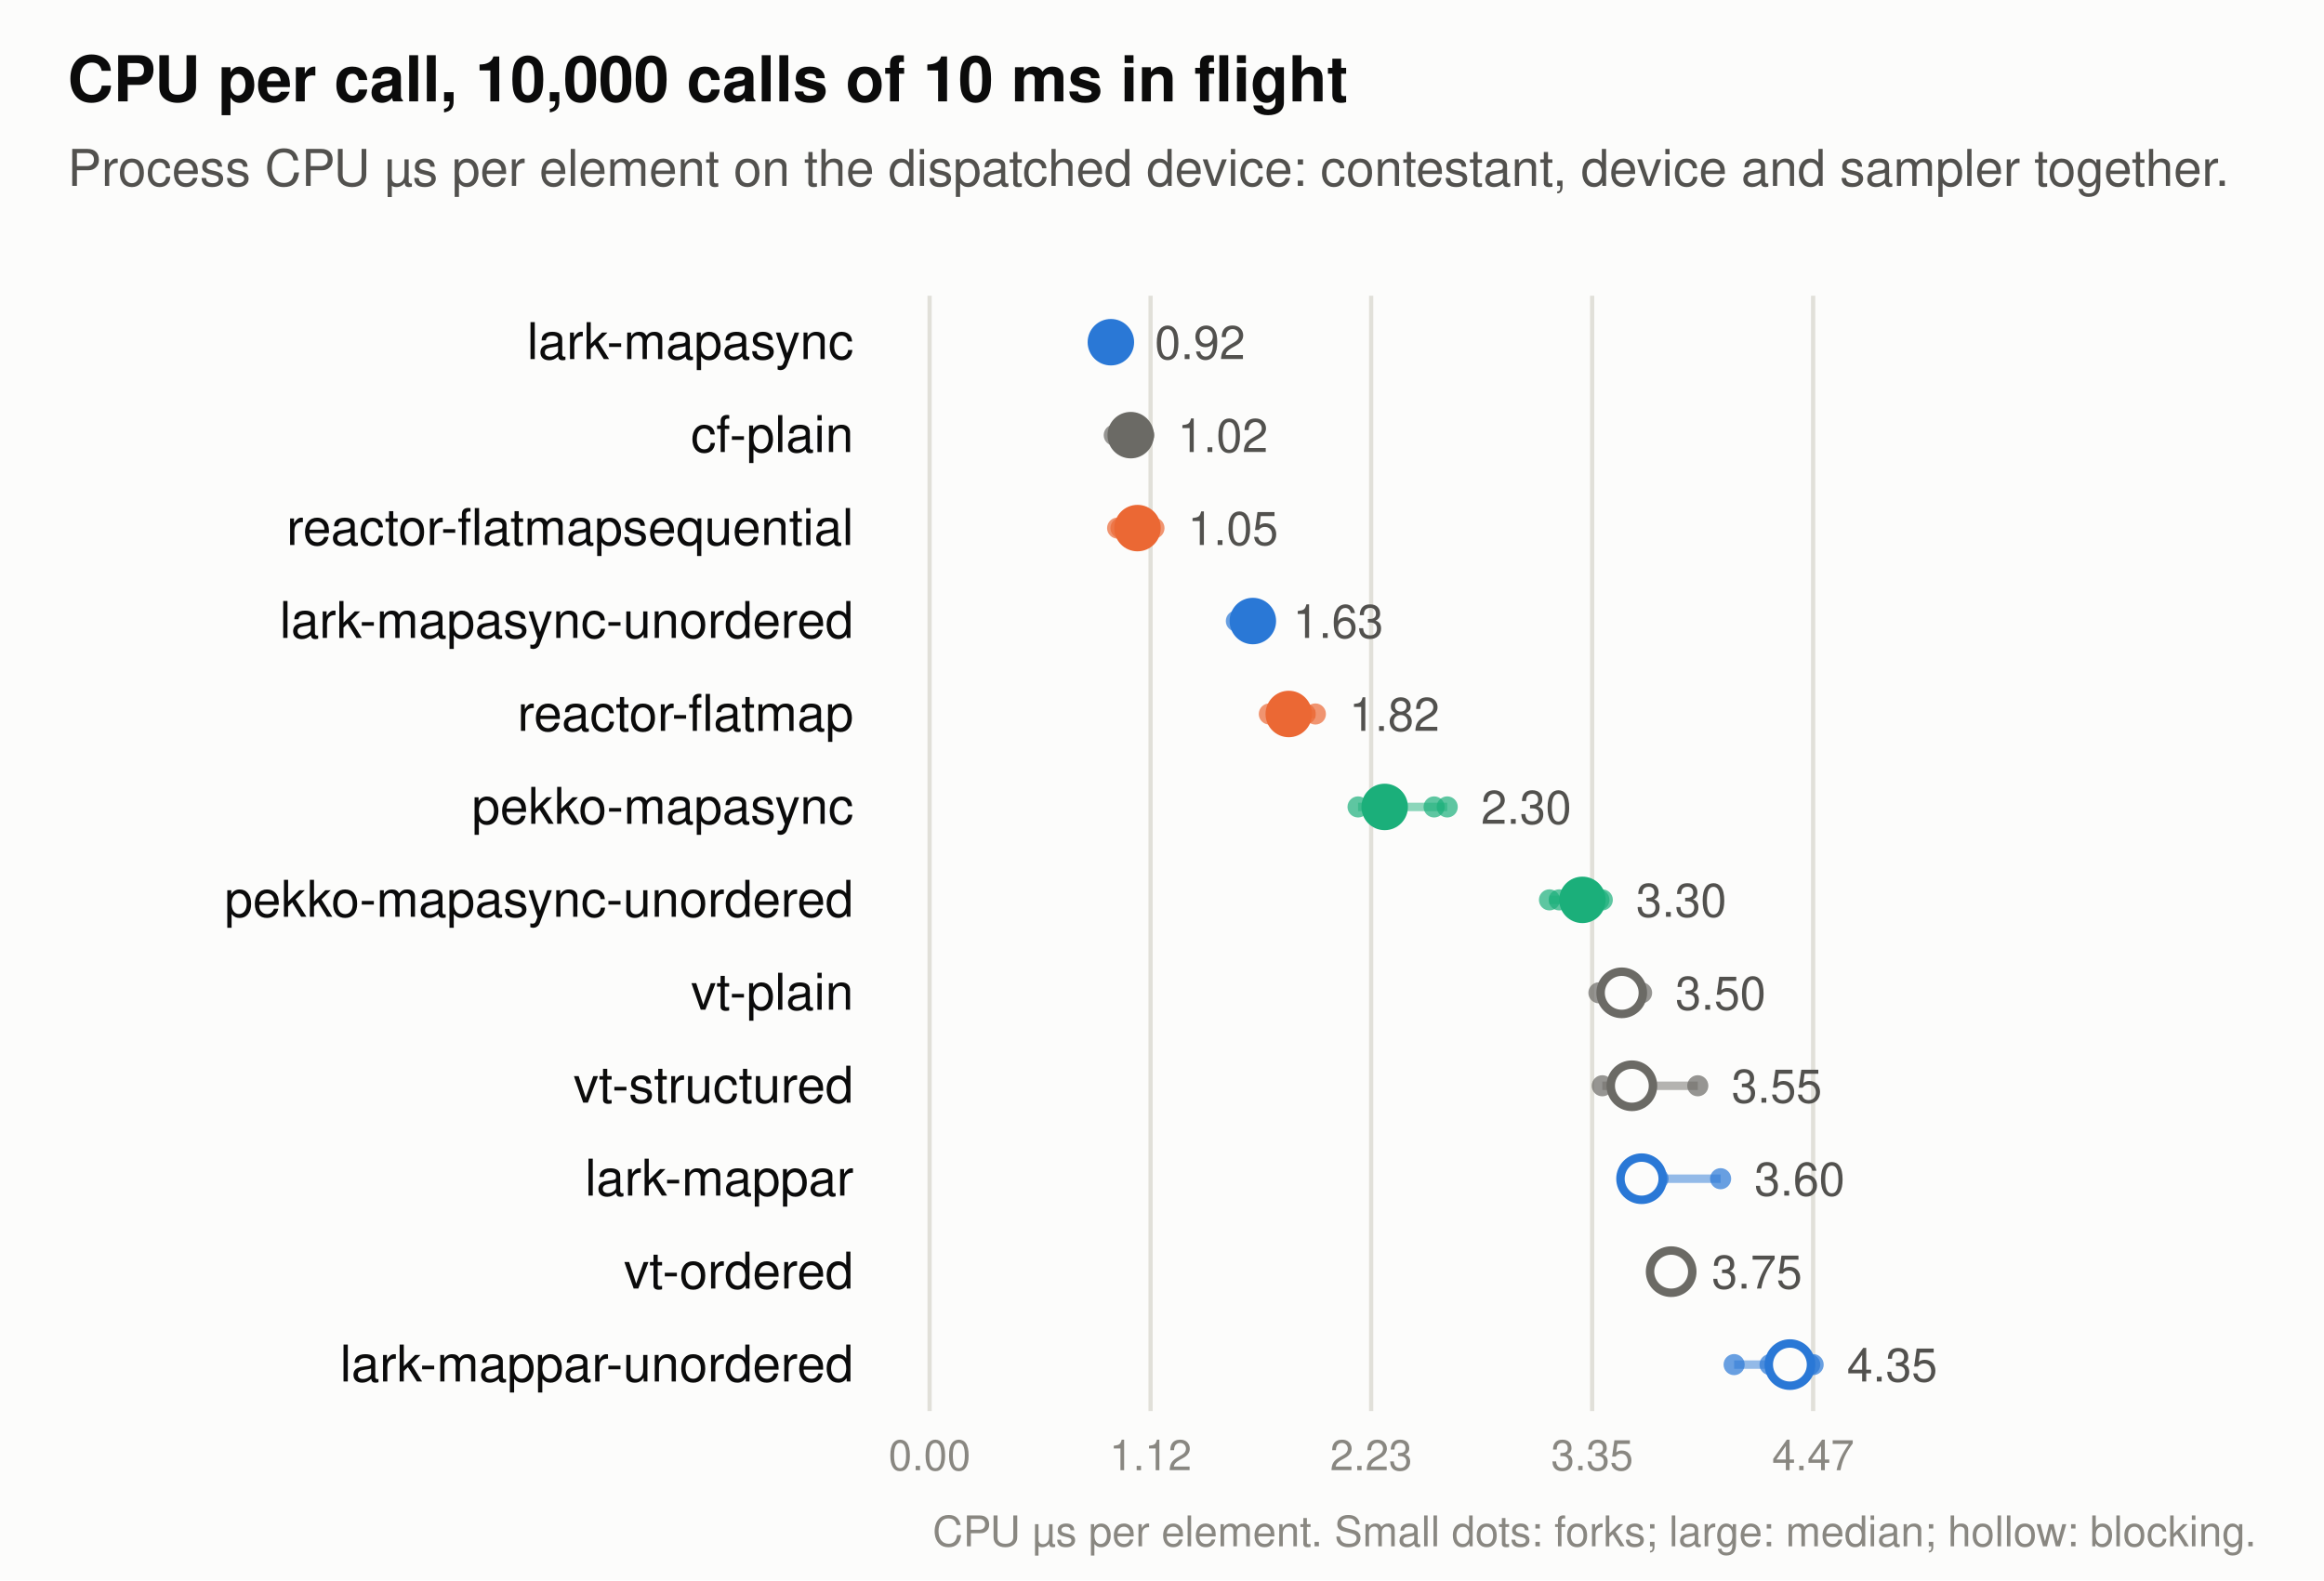
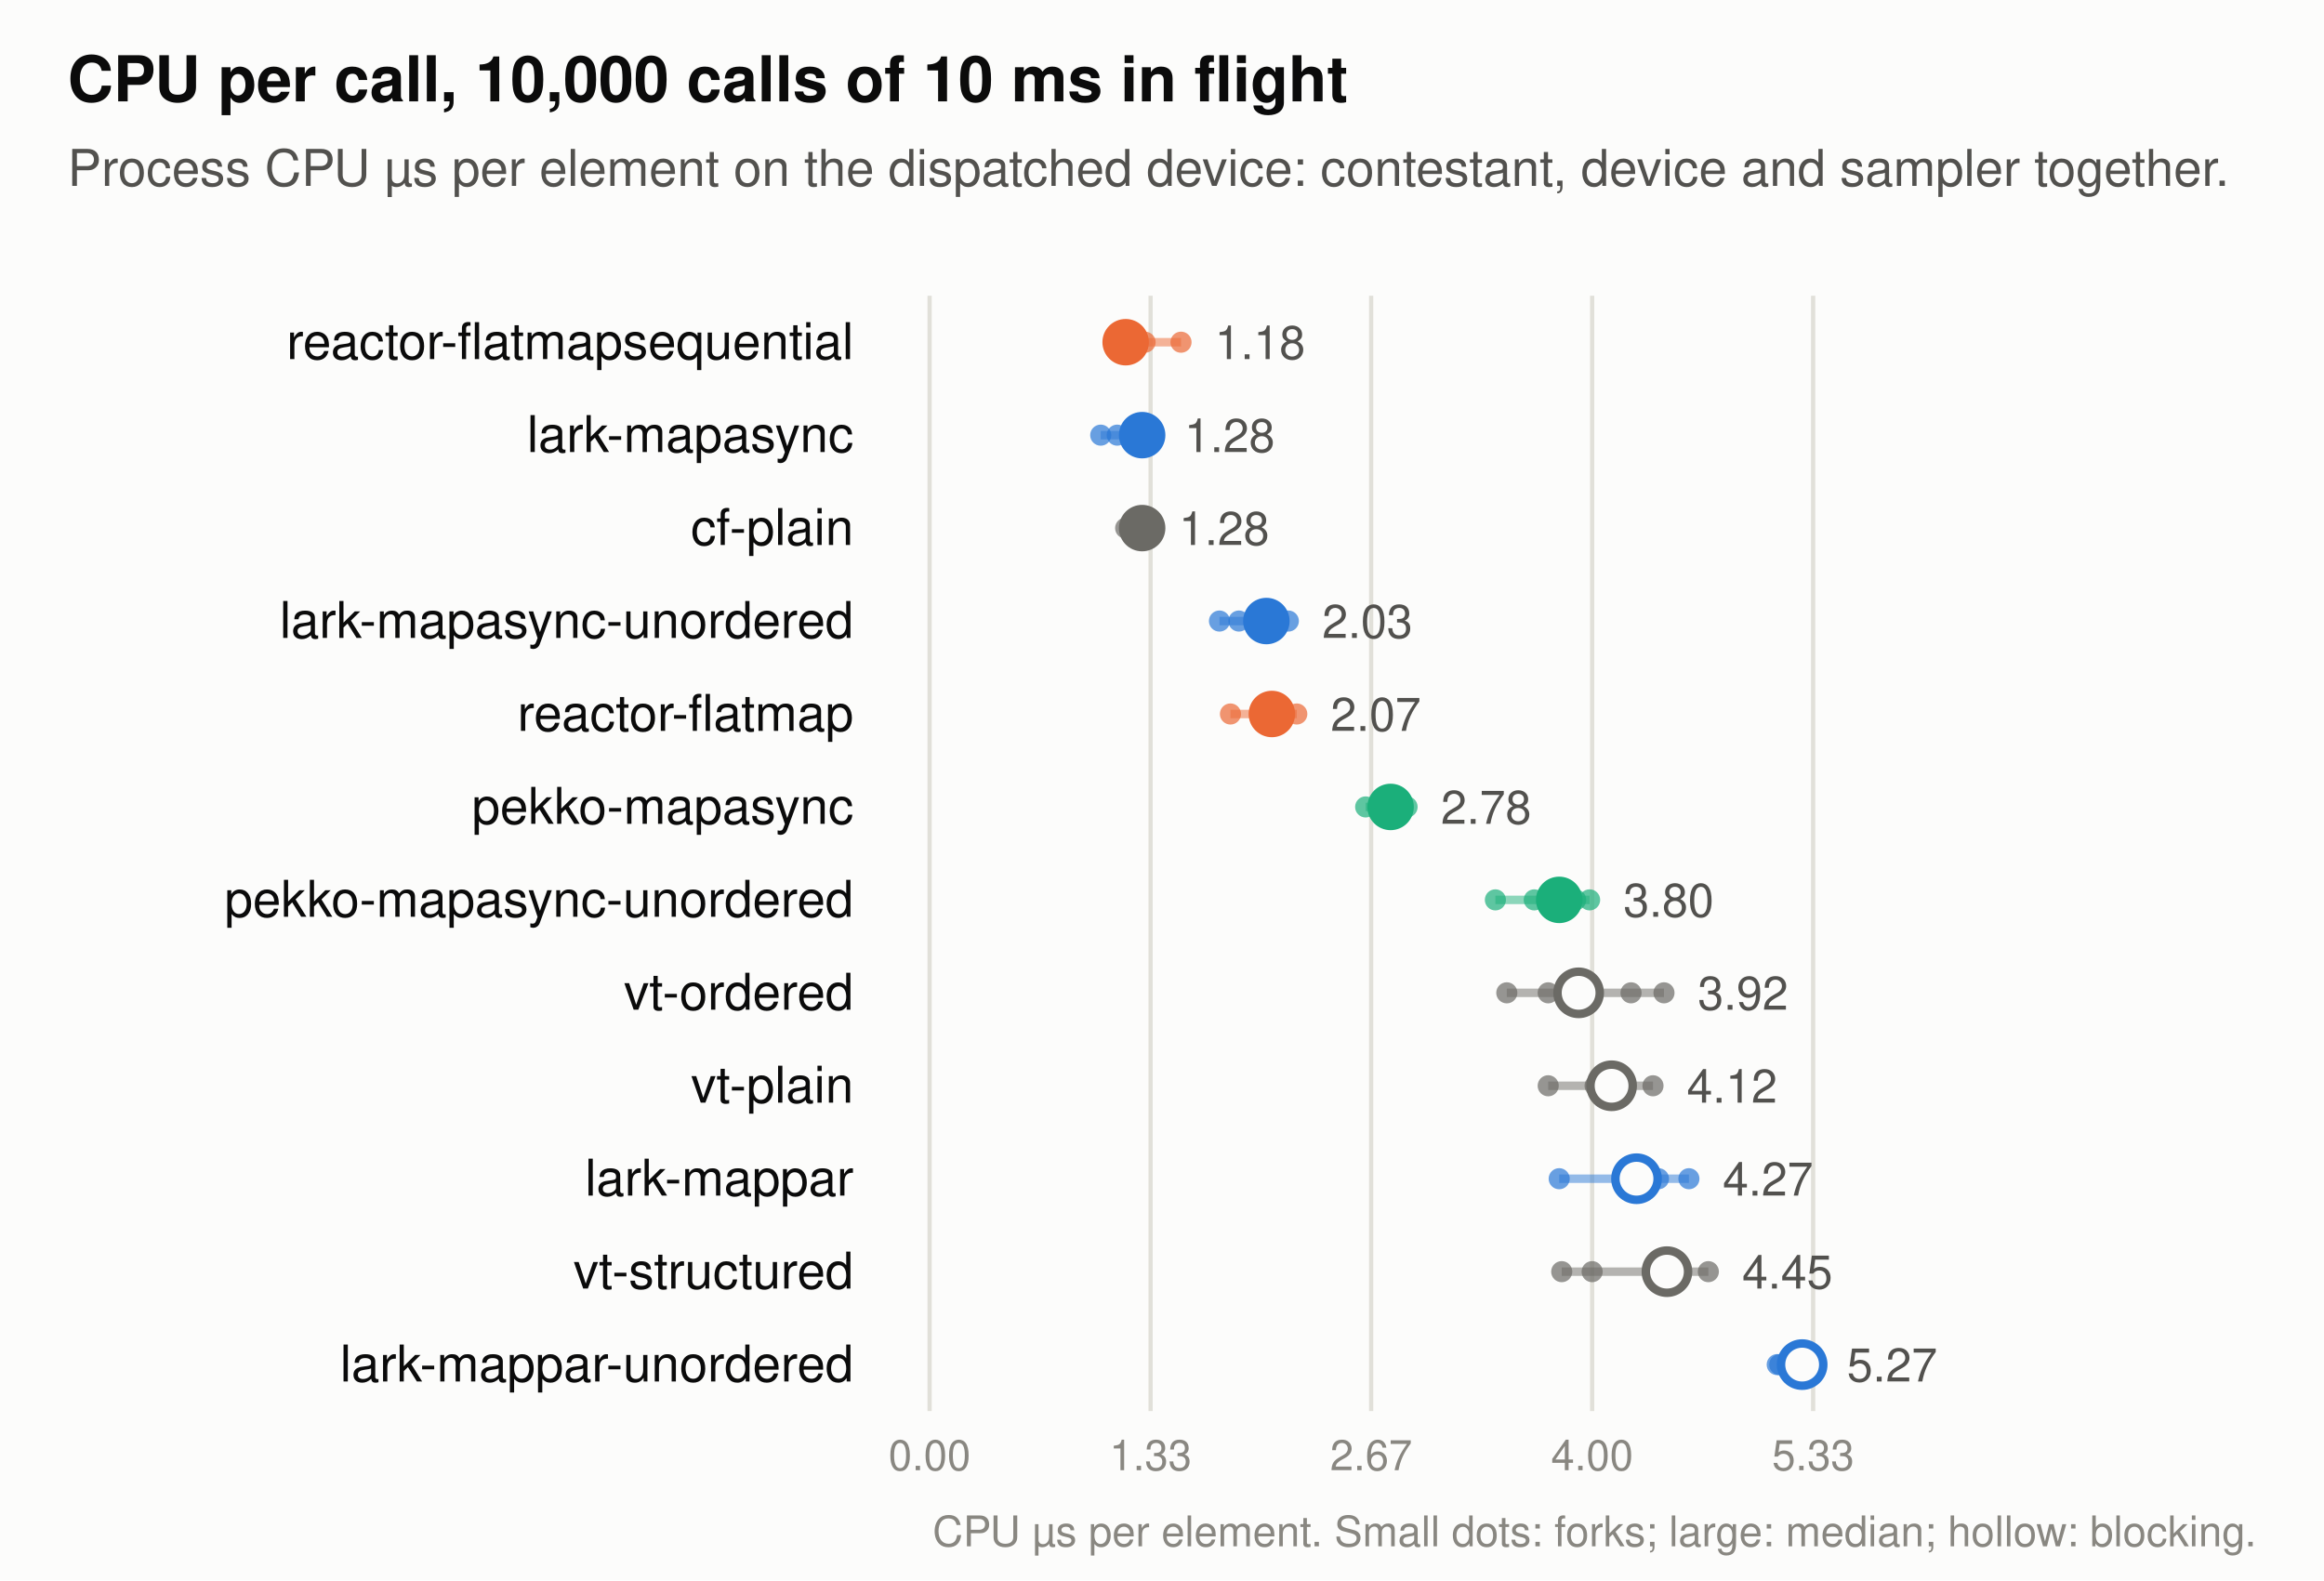
<svg xmlns="http://www.w3.org/2000/svg" viewBox="0 0 550 374" width="550" height="374" role="img" aria-label="CPU per call, 10,000 calls of 10 ms in flight">
  <style>
text { font-family: -apple-system, BlinkMacSystemFont, "Segoe UI", Helvetica, Arial, sans-serif; }
.bg { fill: #fcfcfb; } .t1 { fill: #0b0b0b; } .t2 { fill: #52514e; } .mu { fill: #898781; }
.grid { stroke: #e1e0d9; stroke-width: 1; }
.jdk { fill: #6b6a65; stroke: #6b6a65; } .lark { fill: #2a78d6; stroke: #2a78d6; }
.reactor { fill: #eb6834; stroke: #eb6834; } .pekko { fill: #1baf7a; stroke: #1baf7a; }
.hollow { fill: #fcfcfb; stroke-width: 2; }
@media (prefers-color-scheme: dark) {
  .bg { fill: #1a1a19; } .t1 { fill: #f0efec; } .t2 { fill: #c3c2b7; } .grid { stroke: #2c2c2a; }
  .jdk { fill: #a8a79f; stroke: #a8a79f; } .lark { fill: #3987e5; stroke: #3987e5; }
  .reactor { fill: #d95926; stroke: #d95926; } .pekko { fill: #199e70; stroke: #199e70; }
  .hollow { fill: #1a1a19; }
}
</style>
  <rect class="bg" width="550" height="374" />
  <text class="t1" x="16" y="24" font-size="15" font-weight="600">CPU per call, 10,000 calls of 10 ms in flight</text>
  <text class="t2" x="16" y="44" font-size="12">Process CPU µs per element on the dispatched device: contestant, device and sampler together.</text>
  <line class="grid" x1="220.0" y1="70" x2="220.0" y2="334" />
  <text class="mu" x="220.0" y="348" font-size="10" text-anchor="middle">0.00</text>
  <line class="grid" x1="272.3" y1="70" x2="272.3" y2="334" />
-   <text class="mu" x="272.3" y="348" font-size="10" text-anchor="middle">1.12</text>
+   <text class="mu" x="272.3" y="348" font-size="10" text-anchor="middle">1.33</text>
  <line class="grid" x1="324.5" y1="70" x2="324.5" y2="334" />
-   <text class="mu" x="324.5" y="348" font-size="10" text-anchor="middle">2.23</text>
+   <text class="mu" x="324.5" y="348" font-size="10" text-anchor="middle">2.67</text>
  <line class="grid" x1="376.8" y1="70" x2="376.8" y2="334" />
-   <text class="mu" x="376.8" y="348" font-size="10" text-anchor="middle">3.35</text>
+   <text class="mu" x="376.8" y="348" font-size="10" text-anchor="middle">4.00</text>
  <line class="grid" x1="429.1" y1="70" x2="429.1" y2="334" />
-   <text class="mu" x="429.1" y="348" font-size="10" text-anchor="middle">4.47</text>
-   <text class="t1" x="202" y="85.0" font-size="12" text-anchor="end">lark-mapasync</text>
-   <line class="lark" x1="260.6" y1="81.0" x2="265.3" y2="81.0" stroke-width="2" opacity="0.5" />
-   <circle class="lark" cx="264.5" cy="81.0" r="2" opacity="0.7" />
-   <circle class="lark" cx="261.4" cy="81.0" r="2" opacity="0.7" />
-   <circle class="lark" cx="260.6" cy="81.0" r="2" opacity="0.7" />
-   <circle class="lark" cx="265.3" cy="81.0" r="2" opacity="0.7" />
-   <circle class="lark" cx="262.9" cy="81.0" r="2" opacity="0.7" />
-   <circle class="lark" cx="262.9" cy="81.0" r="5" />
-   <text class="t2" x="273.3" y="85.0" font-size="11">0.92</text>
-   <text class="t1" x="202" y="107.0" font-size="12" text-anchor="end">cf-plain</text>
-   <line class="jdk" x1="263.7" y1="103.0" x2="270.7" y2="103.0" stroke-width="2" opacity="0.5" />
-   <circle class="jdk" cx="267.6" cy="103.0" r="2" opacity="0.7" />
-   <circle class="jdk" cx="269.9" cy="103.0" r="2" opacity="0.7" />
-   <circle class="jdk" cx="263.7" cy="103.0" r="2" opacity="0.7" />
-   <circle class="jdk" cx="270.7" cy="103.0" r="2" opacity="0.7" />
-   <circle class="jdk" cx="267.6" cy="103.0" r="2" opacity="0.7" />
-   <circle class="jdk" cx="267.6" cy="103.0" r="5" />
-   <text class="t2" x="278.7" y="107.0" font-size="11">1.02</text>
-   <text class="t1" x="202" y="129.0" font-size="12" text-anchor="end">reactor-flatmapsequential</text>
-   <line class="reactor" x1="264.5" y1="125.0" x2="273.1" y2="125.0" stroke-width="2" opacity="0.5" />
-   <circle class="reactor" cx="265.3" cy="125.0" r="2" opacity="0.7" />
-   <circle class="reactor" cx="273.1" cy="125.0" r="2" opacity="0.7" />
-   <circle class="reactor" cx="264.5" cy="125.0" r="2" opacity="0.7" />
-   <circle class="reactor" cx="269.2" cy="125.0" r="2" opacity="0.7" />
-   <circle class="reactor" cx="271.5" cy="125.0" r="2" opacity="0.7" />
-   <circle class="reactor" cx="269.2" cy="125.0" r="5" />
-   <text class="t2" x="281.1" y="129.0" font-size="11">1.05</text>
+   <text class="mu" x="429.1" y="348" font-size="10" text-anchor="middle">5.33</text>
+   <text class="t1" x="202" y="85.0" font-size="12" text-anchor="end">reactor-flatmapsequential</text>
+   <line class="reactor" x1="264.4" y1="81.0" x2="279.5" y2="81.0" stroke-width="2" opacity="0.5" />
+   <circle class="reactor" cx="266.4" cy="81.0" r="2" opacity="0.7" />
+   <circle class="reactor" cx="264.4" cy="81.0" r="2" opacity="0.7" />
+   <circle class="reactor" cx="266.4" cy="81.0" r="2" opacity="0.7" />
+   <circle class="reactor" cx="271.0" cy="81.0" r="2" opacity="0.7" />
+   <circle class="reactor" cx="279.5" cy="81.0" r="2" opacity="0.7" />
+   <circle class="reactor" cx="266.4" cy="81.0" r="5" />
+   <text class="t2" x="287.5" y="85.0" font-size="11">1.18</text>
+   <text class="t1" x="202" y="107.0" font-size="12" text-anchor="end">lark-mapasync</text>
+   <line class="lark" x1="260.5" y1="103.0" x2="272.3" y2="103.0" stroke-width="2" opacity="0.5" />
+   <circle class="lark" cx="272.3" cy="103.0" r="2" opacity="0.7" />
+   <circle class="lark" cx="270.3" cy="103.0" r="2" opacity="0.7" />
+   <circle class="lark" cx="260.5" cy="103.0" r="2" opacity="0.7" />
+   <circle class="lark" cx="272.3" cy="103.0" r="2" opacity="0.7" />
+   <circle class="lark" cx="264.4" cy="103.0" r="2" opacity="0.7" />
+   <circle class="lark" cx="270.3" cy="103.0" r="5" />
+   <text class="t2" x="280.3" y="107.0" font-size="11">1.28</text>
+   <text class="t1" x="202" y="129.0" font-size="12" text-anchor="end">cf-plain</text>
+   <line class="jdk" x1="266.4" y1="125.0" x2="271.0" y2="125.0" stroke-width="2" opacity="0.5" />
+   <circle class="jdk" cx="271.0" cy="125.0" r="2" opacity="0.7" />
+   <circle class="jdk" cx="270.3" cy="125.0" r="2" opacity="0.7" />
+   <circle class="jdk" cx="271.0" cy="125.0" r="2" opacity="0.7" />
+   <circle class="jdk" cx="266.4" cy="125.0" r="2" opacity="0.7" />
+   <circle class="jdk" cx="269.7" cy="125.0" r="2" opacity="0.7" />
+   <circle class="jdk" cx="270.3" cy="125.0" r="5" />
+   <text class="t2" x="279.0" y="129.0" font-size="11">1.28</text>
  <text class="t1" x="202" y="151.0" font-size="12" text-anchor="end">lark-mapasync-unordered</text>
-   <line class="lark" x1="292.6" y1="147.0" x2="298.0" y2="147.0" stroke-width="2" opacity="0.5" />
-   <circle class="lark" cx="297.2" cy="147.0" r="2" opacity="0.7" />
-   <circle class="lark" cx="292.6" cy="147.0" r="2" opacity="0.7" />
-   <circle class="lark" cx="294.1" cy="147.0" r="2" opacity="0.7" />
-   <circle class="lark" cx="298.0" cy="147.0" r="2" opacity="0.7" />
-   <circle class="lark" cx="296.5" cy="147.0" r="2" opacity="0.7" />
-   <circle class="lark" cx="296.5" cy="147.0" r="5" />
-   <text class="t2" x="306.0" y="151.0" font-size="11">1.63</text>
+   <line class="lark" x1="288.6" y1="147.0" x2="304.9" y2="147.0" stroke-width="2" opacity="0.5" />
+   <circle class="lark" cx="302.3" cy="147.0" r="2" opacity="0.7" />
+   <circle class="lark" cx="288.6" cy="147.0" r="2" opacity="0.7" />
+   <circle class="lark" cx="299.7" cy="147.0" r="2" opacity="0.7" />
+   <circle class="lark" cx="304.9" cy="147.0" r="2" opacity="0.7" />
+   <circle class="lark" cx="293.2" cy="147.0" r="2" opacity="0.7" />
+   <circle class="lark" cx="299.7" cy="147.0" r="5" />
+   <text class="t2" x="312.9" y="151.0" font-size="11">2.03</text>
  <text class="t1" x="202" y="173.0" font-size="12" text-anchor="end">reactor-flatmap</text>
-   <line class="reactor" x1="300.4" y1="169.0" x2="311.3" y2="169.0" stroke-width="2" opacity="0.5" />
+   <line class="reactor" x1="291.2" y1="169.0" x2="306.9" y2="169.0" stroke-width="2" opacity="0.5" />
+   <circle class="reactor" cx="301.0" cy="169.0" r="2" opacity="0.7" />
+   <circle class="reactor" cx="306.9" cy="169.0" r="2" opacity="0.7" />
+   <circle class="reactor" cx="291.2" cy="169.0" r="2" opacity="0.7" />
+   <circle class="reactor" cx="301.0" cy="169.0" r="2" opacity="0.7" />
  <circle class="reactor" cx="300.4" cy="169.0" r="2" opacity="0.7" />
-   <circle class="reactor" cx="308.9" cy="169.0" r="2" opacity="0.7" />
-   <circle class="reactor" cx="304.3" cy="169.0" r="2" opacity="0.7" />
-   <circle class="reactor" cx="305.0" cy="169.0" r="2" opacity="0.7" />
-   <circle class="reactor" cx="311.3" cy="169.0" r="2" opacity="0.7" />
-   <circle class="reactor" cx="305.0" cy="169.0" r="5" />
-   <text class="t2" x="319.3" y="173.0" font-size="11">1.82</text>
+   <circle class="reactor" cx="301.0" cy="169.0" r="5" />
+   <text class="t2" x="314.9" y="173.0" font-size="11">2.07</text>
  <text class="t1" x="202" y="195.0" font-size="12" text-anchor="end">pekko-mapasync</text>
-   <line class="pekko" x1="321.4" y1="191.0" x2="342.5" y2="191.0" stroke-width="2" opacity="0.5" />
-   <circle class="pekko" cx="325.3" cy="191.0" r="2" opacity="0.7" />
-   <circle class="pekko" cx="321.4" cy="191.0" r="2" opacity="0.7" />
-   <circle class="pekko" cx="327.7" cy="191.0" r="2" opacity="0.7" />
-   <circle class="pekko" cx="342.5" cy="191.0" r="2" opacity="0.7" />
-   <circle class="pekko" cx="339.4" cy="191.0" r="2" opacity="0.7" />
-   <circle class="pekko" cx="327.7" cy="191.0" r="5" />
-   <text class="t2" x="350.5" y="195.0" font-size="11">2.30</text>
+   <line class="pekko" x1="323.2" y1="191.0" x2="333.0" y2="191.0" stroke-width="2" opacity="0.5" />
+   <circle class="pekko" cx="331.7" cy="191.0" r="2" opacity="0.7" />
+   <circle class="pekko" cx="329.1" cy="191.0" r="2" opacity="0.7" />
+   <circle class="pekko" cx="333.0" cy="191.0" r="2" opacity="0.7" />
+   <circle class="pekko" cx="328.5" cy="191.0" r="2" opacity="0.7" />
+   <circle class="pekko" cx="323.2" cy="191.0" r="2" opacity="0.7" />
+   <circle class="pekko" cx="329.1" cy="191.0" r="5" />
+   <text class="t2" x="341.0" y="195.0" font-size="11">2.78</text>
  <text class="t1" x="202" y="217.0" font-size="12" text-anchor="end">pekko-mapasync-unordered</text>
-   <line class="pekko" x1="366.7" y1="213.0" x2="379.2" y2="213.0" stroke-width="2" opacity="0.5" />
-   <circle class="pekko" cx="366.7" cy="213.0" r="2" opacity="0.7" />
-   <circle class="pekko" cx="378.4" cy="213.0" r="2" opacity="0.7" />
-   <circle class="pekko" cx="379.2" cy="213.0" r="2" opacity="0.7" />
+   <line class="pekko" x1="353.9" y1="213.0" x2="376.2" y2="213.0" stroke-width="2" opacity="0.5" />
+   <circle class="pekko" cx="376.2" cy="213.0" r="2" opacity="0.7" />
+   <circle class="pekko" cx="353.9" cy="213.0" r="2" opacity="0.7" />
  <circle class="pekko" cx="369.0" cy="213.0" r="2" opacity="0.7" />
-   <circle class="pekko" cx="374.5" cy="213.0" r="2" opacity="0.7" />
-   <circle class="pekko" cx="374.5" cy="213.0" r="5" />
-   <text class="t2" x="387.2" y="217.0" font-size="11">3.30</text>
-   <text class="t1" x="202" y="239.0" font-size="12" text-anchor="end">vt-plain</text>
-   <line class="jdk" x1="378.4" y1="235.0" x2="388.5" y2="235.0" stroke-width="2" opacity="0.5" />
-   <circle class="jdk" cx="388.5" cy="235.0" r="2" opacity="0.7" />
-   <circle class="jdk" cx="386.2" cy="235.0" r="2" opacity="0.7" />
-   <circle class="jdk" cx="383.8" cy="235.0" r="2" opacity="0.7" />
-   <circle class="jdk" cx="378.4" cy="235.0" r="2" opacity="0.7" />
-   <circle class="jdk" cx="381.5" cy="235.0" r="2" opacity="0.7" />
-   <circle class="jdk hollow" cx="383.8" cy="235.0" r="5" />
-   <text class="t2" x="396.5" y="239.0" font-size="11">3.50</text>
-   <text class="t1" x="202" y="261.0" font-size="12" text-anchor="end">vt-structured</text>
-   <line class="jdk" x1="379.2" y1="257.0" x2="401.8" y2="257.0" stroke-width="2" opacity="0.5" />
-   <circle class="jdk" cx="384.6" cy="257.0" r="2" opacity="0.7" />
-   <circle class="jdk" cx="379.2" cy="257.0" r="2" opacity="0.7" />
-   <circle class="jdk" cx="387.0" cy="257.0" r="2" opacity="0.7" />
-   <circle class="jdk" cx="386.2" cy="257.0" r="2" opacity="0.7" />
-   <circle class="jdk" cx="401.8" cy="257.0" r="2" opacity="0.7" />
-   <circle class="jdk hollow" cx="386.2" cy="257.0" r="5" />
-   <text class="t2" x="409.8" y="261.0" font-size="11">3.55</text>
+   <circle class="pekko" cx="363.1" cy="213.0" r="2" opacity="0.7" />
+   <circle class="pekko" cx="372.9" cy="213.0" r="2" opacity="0.7" />
+   <circle class="pekko" cx="369.0" cy="213.0" r="5" />
+   <text class="t2" x="384.2" y="217.0" font-size="11">3.80</text>
+   <text class="t1" x="202" y="239.0" font-size="12" text-anchor="end">vt-ordered</text>
+   <line class="jdk" x1="356.6" y1="235.0" x2="393.8" y2="235.0" stroke-width="2" opacity="0.5" />
+   <circle class="jdk" cx="386.0" cy="235.0" r="2" opacity="0.7" />
+   <circle class="jdk" cx="366.4" cy="235.0" r="2" opacity="0.7" />
+   <circle class="jdk" cx="373.6" cy="235.0" r="2" opacity="0.7" />
+   <circle class="jdk" cx="356.6" cy="235.0" r="2" opacity="0.7" />
+   <circle class="jdk" cx="393.8" cy="235.0" r="2" opacity="0.7" />
+   <circle class="jdk hollow" cx="373.6" cy="235.0" r="5" />
+   <text class="t2" x="401.8" y="239.0" font-size="11">3.92</text>
+   <text class="t1" x="202" y="261.0" font-size="12" text-anchor="end">vt-plain</text>
+   <line class="jdk" x1="366.4" y1="257.0" x2="391.2" y2="257.0" stroke-width="2" opacity="0.5" />
+   <circle class="jdk" cx="391.2" cy="257.0" r="2" opacity="0.7" />
+   <circle class="jdk" cx="384.7" cy="257.0" r="2" opacity="0.7" />
+   <circle class="jdk" cx="377.5" cy="257.0" r="2" opacity="0.7" />
+   <circle class="jdk" cx="366.4" cy="257.0" r="2" opacity="0.7" />
+   <circle class="jdk" cx="381.4" cy="257.0" r="2" opacity="0.7" />
+   <circle class="jdk hollow" cx="381.4" cy="257.0" r="5" />
+   <text class="t2" x="399.2" y="261.0" font-size="11">4.12</text>
  <text class="t1" x="202" y="283.0" font-size="12" text-anchor="end">lark-mappar</text>
-   <line class="lark" x1="385.4" y1="279.0" x2="407.2" y2="279.0" stroke-width="2" opacity="0.5" />
-   <circle class="lark" cx="407.2" cy="279.0" r="2" opacity="0.7" />
-   <circle class="lark" cx="387.7" cy="279.0" r="2" opacity="0.7" />
-   <circle class="lark" cx="388.5" cy="279.0" r="2" opacity="0.7" />
-   <circle class="lark" cx="385.4" cy="279.0" r="2" opacity="0.7" />
-   <circle class="lark" cx="392.4" cy="279.0" r="2" opacity="0.7" />
-   <circle class="lark hollow" cx="388.5" cy="279.0" r="5" />
-   <text class="t2" x="415.2" y="283.0" font-size="11">3.60</text>
-   <text class="t1" x="202" y="305.0" font-size="12" text-anchor="end">vt-ordered</text>
-   <line class="jdk" x1="394.0" y1="301.0" x2="397.1" y2="301.0" stroke-width="2" opacity="0.5" />
-   <circle class="jdk" cx="395.5" cy="301.0" r="2" opacity="0.7" />
+   <line class="lark" x1="369.0" y1="279.0" x2="399.7" y2="279.0" stroke-width="2" opacity="0.5" />
+   <circle class="lark" cx="392.5" cy="279.0" r="2" opacity="0.7" />
+   <circle class="lark" cx="387.3" cy="279.0" r="2" opacity="0.7" />
+   <circle class="lark" cx="384.7" cy="279.0" r="2" opacity="0.7" />
+   <circle class="lark" cx="399.7" cy="279.0" r="2" opacity="0.7" />
+   <circle class="lark" cx="369.0" cy="279.0" r="2" opacity="0.7" />
+   <circle class="lark hollow" cx="387.3" cy="279.0" r="5" />
+   <text class="t2" x="407.7" y="283.0" font-size="11">4.27</text>
+   <text class="t1" x="202" y="305.0" font-size="12" text-anchor="end">vt-structured</text>
+   <line class="jdk" x1="369.6" y1="301.0" x2="404.3" y2="301.0" stroke-width="2" opacity="0.5" />
+   <circle class="jdk" cx="404.3" cy="301.0" r="2" opacity="0.7" />
+   <circle class="jdk" cx="369.6" cy="301.0" r="2" opacity="0.7" />
  <circle class="jdk" cx="397.1" cy="301.0" r="2" opacity="0.7" />
-   <circle class="jdk" cx="395.5" cy="301.0" r="2" opacity="0.7" />
-   <circle class="jdk" cx="394.8" cy="301.0" r="2" opacity="0.7" />
-   <circle class="jdk" cx="394.0" cy="301.0" r="2" opacity="0.7" />
-   <circle class="jdk hollow" cx="395.5" cy="301.0" r="5" />
-   <text class="t2" x="405.1" y="305.0" font-size="11">3.75</text>
+   <circle class="jdk" cx="394.5" cy="301.0" r="2" opacity="0.7" />
+   <circle class="jdk" cx="376.8" cy="301.0" r="2" opacity="0.7" />
+   <circle class="jdk hollow" cx="394.5" cy="301.0" r="5" />
+   <text class="t2" x="412.3" y="305.0" font-size="11">4.45</text>
  <text class="t1" x="202" y="327.0" font-size="12" text-anchor="end">lark-mappar-unordered</text>
-   <line class="lark" x1="410.4" y1="323.0" x2="429.1" y2="323.0" stroke-width="2" opacity="0.5" />
-   <circle class="lark" cx="428.3" cy="323.0" r="2" opacity="0.7" />
-   <circle class="lark" cx="418.9" cy="323.0" r="2" opacity="0.7" />
-   <circle class="lark" cx="410.4" cy="323.0" r="2" opacity="0.7" />
-   <circle class="lark" cx="423.6" cy="323.0" r="2" opacity="0.7" />
+   <line class="lark" x1="420.6" y1="323.0" x2="429.1" y2="323.0" stroke-width="2" opacity="0.5" />
+   <circle class="lark" cx="428.4" cy="323.0" r="2" opacity="0.7" />
  <circle class="lark" cx="429.1" cy="323.0" r="2" opacity="0.7" />
-   <circle class="lark hollow" cx="423.6" cy="323.0" r="5" />
-   <text class="t2" x="437.1" y="327.0" font-size="11">4.35</text>
+   <circle class="lark" cx="420.6" cy="323.0" r="2" opacity="0.7" />
+   <circle class="lark" cx="421.2" cy="323.0" r="2" opacity="0.7" />
+   <circle class="lark" cx="426.5" cy="323.0" r="2" opacity="0.7" />
+   <circle class="lark hollow" cx="426.5" cy="323.0" r="5" />
+   <text class="t2" x="437.1" y="327.0" font-size="11">5.27</text>
  <text class="mu" x="534" y="366" font-size="10" text-anchor="end">CPU µs per element. Small dots: forks; large: median; hollow: blocking.</text>
</svg>
